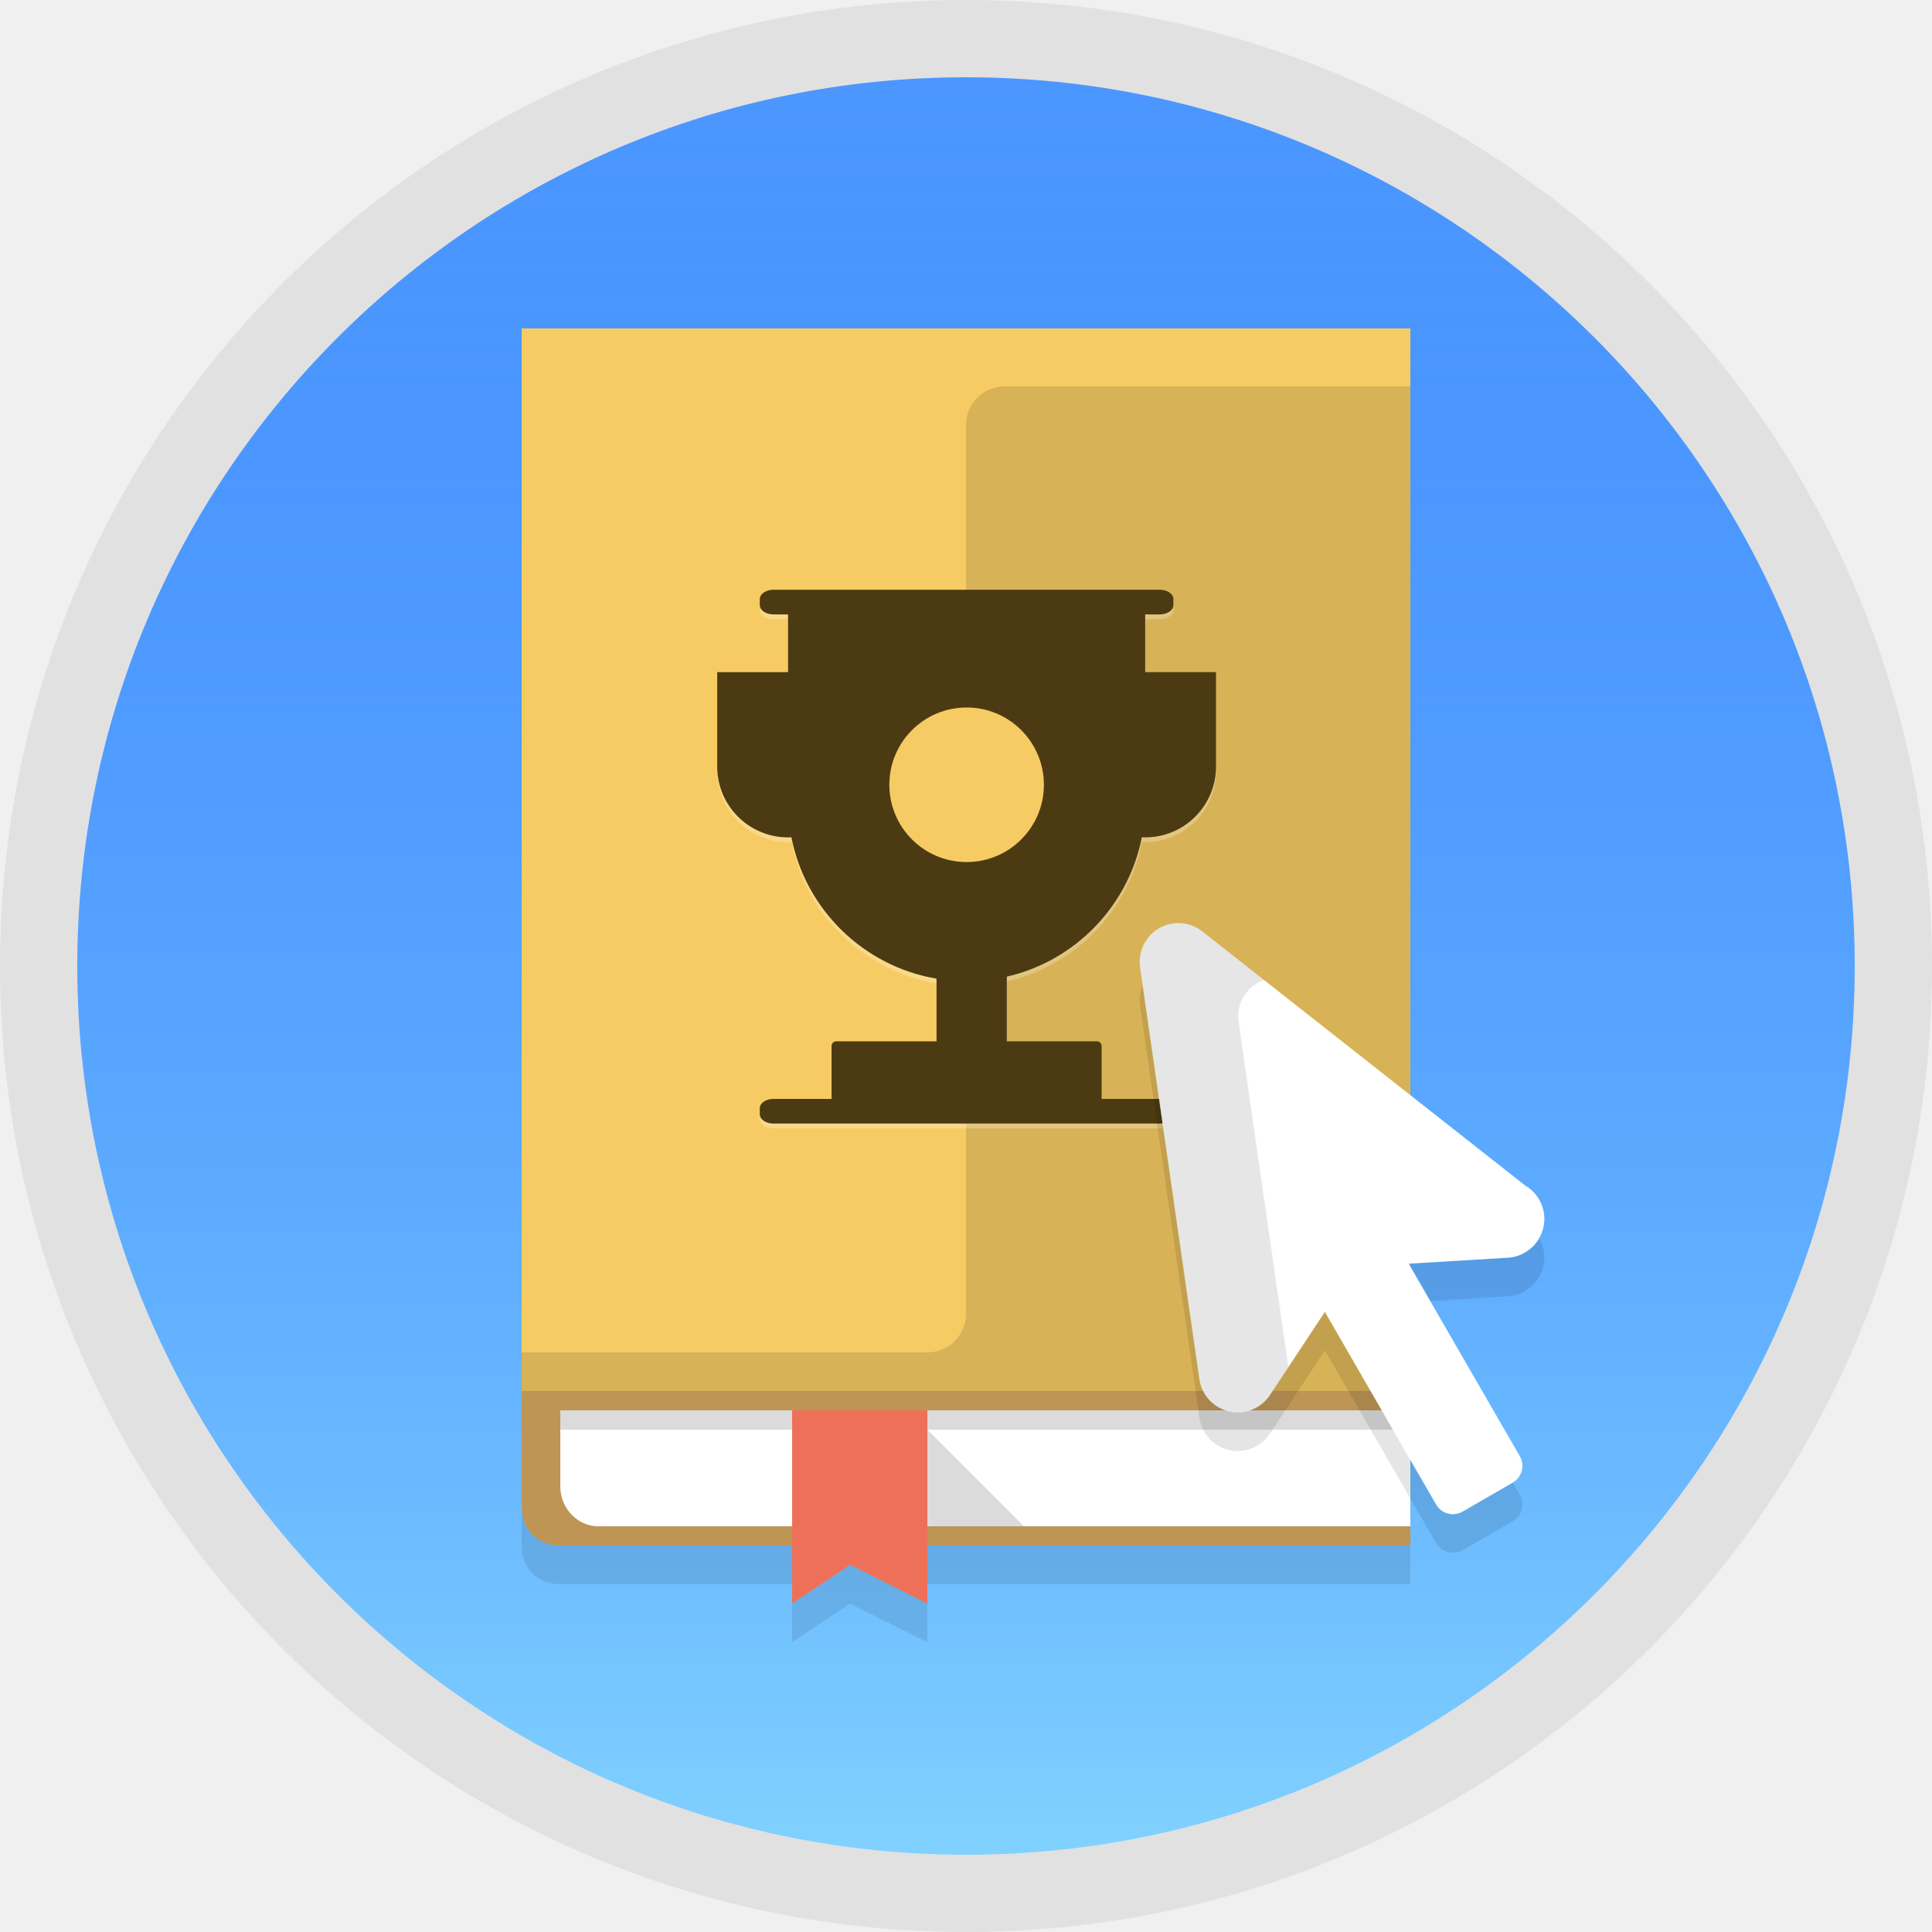
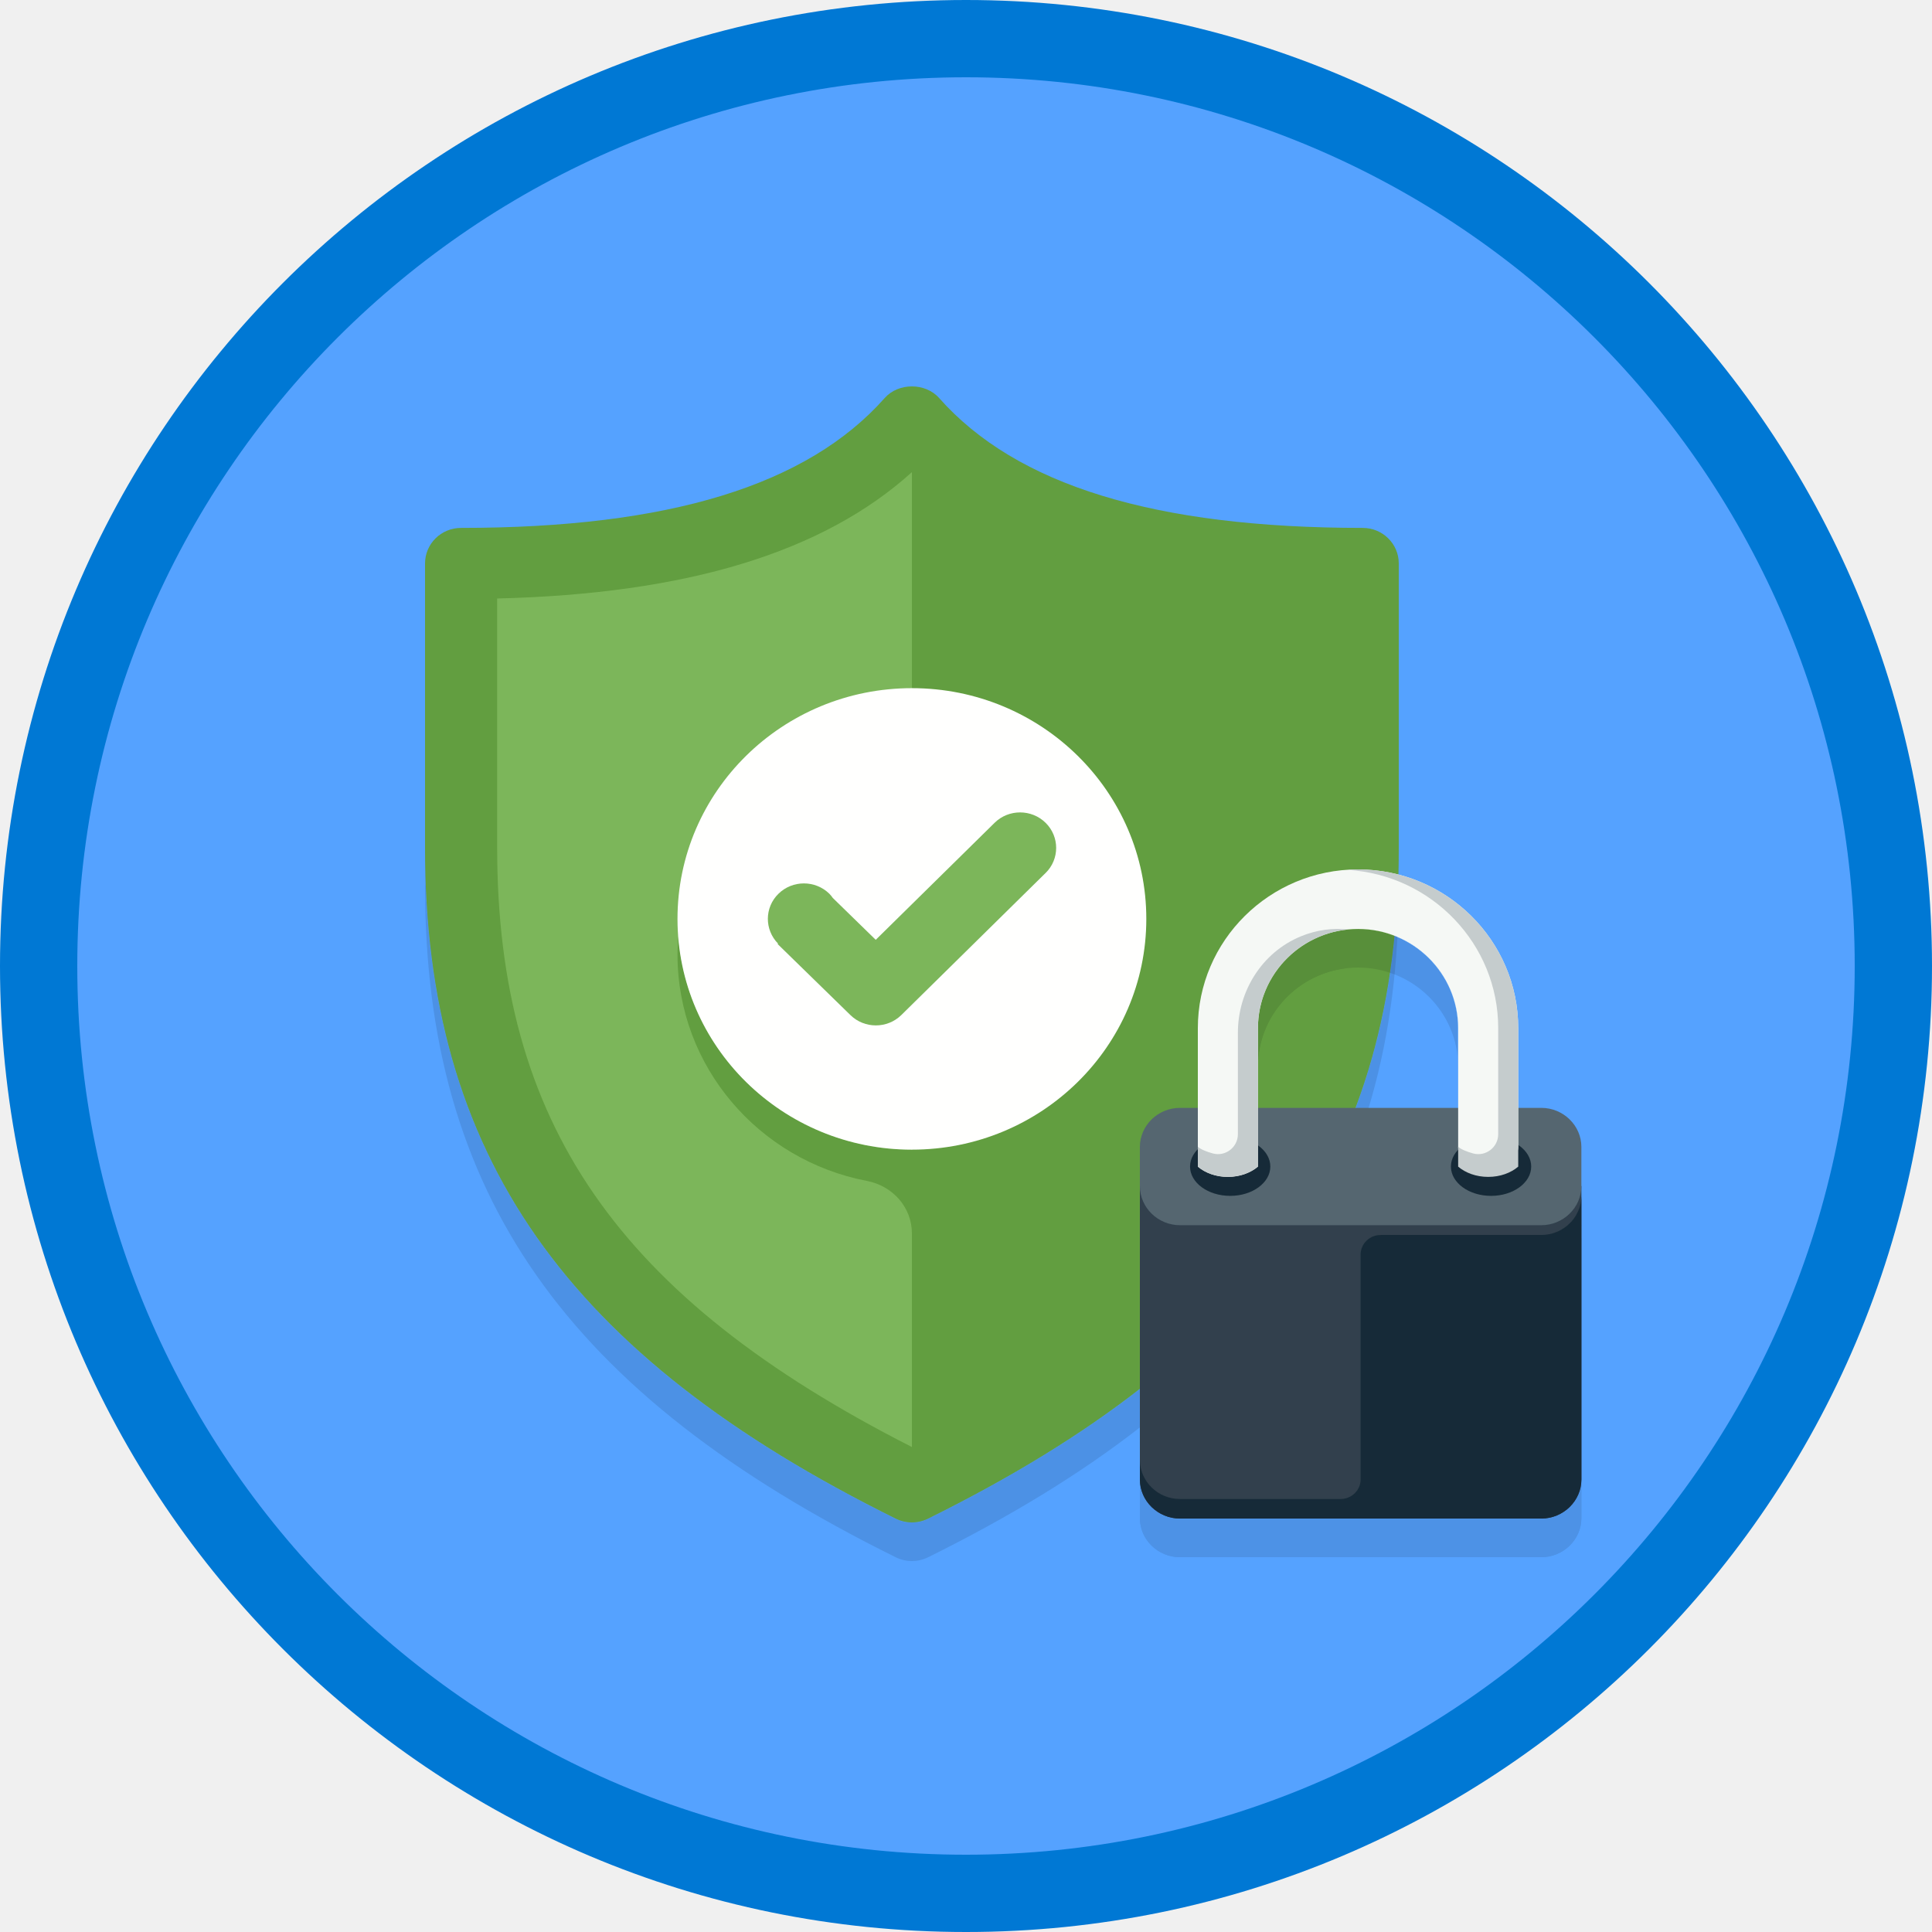
<svg xmlns="http://www.w3.org/2000/svg" xmlns:xlink="http://www.w3.org/1999/xlink" width="100px" height="100px" viewBox="0 0 100 100" version="1.1">
  <defs>
-     <linearGradient x1="50%" y1="100%" x2="50%" y2="3.061617e-15%" id="linearGradient-1">
-       <stop stop-color="#FFFFFF" stop-opacity="0.738" offset="0%" />
-       <stop stop-color="#000000" stop-opacity="0.151" offset="100%" />
-     </linearGradient>
-     <rect id="path-2" x="0" y="0" width="96" height="96" rx="48" />
-     <filter x="-8.3%" y="-5.9%" width="116.7%" height="111.8%" filterUnits="objectBoundingBox" id="filter-4">
-       <feOffset dx="0" dy="2" in="SourceAlpha" result="shadowOffsetOuter1" />
-       <feColorMatrix values="0 0 0 0 0   0 0 0 0 0   0 0 0 0 0  0 0 0 0.096 0" type="matrix" in="shadowOffsetOuter1" result="shadowMatrixOuter1" />
-       <feMerge>
-         <feMergeNode in="shadowMatrixOuter1" />
-         <feMergeNode in="SourceGraphic" />
-       </feMerge>
-     </filter>
-     <path d="M3.789,1.332 L3.034,1.332 C2.643,1.332 2.326,1.116 2.326,0.849 L2.326,0.816 L2.326,0.539 C2.326,0.272 2.643,0.056 3.034,0.056 L22.511,0.056 L23.03,0.056 C23.42,0.056 23.736,0.272 23.736,0.539 L23.736,0.849 C23.736,1.116 23.42,1.332 23.03,1.332 L22.275,1.332 L22.275,4.319 L25.941,4.319 L25.941,9.208 C25.941,11.232 24.3,12.873 22.275,12.873 C22.217,12.873 22.158,12.872 22.101,12.869 C21.398,16.438 18.641,19.269 15.113,20.081 L15.113,23.428 L19.776,23.428 C19.911,23.428 20.022,23.538 20.022,23.675 L20.022,26.409 L22.511,26.409 L23.03,26.409 C23.42,26.409 23.736,26.626 23.736,26.893 L23.736,27.202 C23.736,27.47 23.42,27.686 23.03,27.686 L3.034,27.686 C2.643,27.686 2.326,27.47 2.326,27.202 L2.326,27.17 L2.326,26.893 C2.326,26.626 2.643,26.409 3.034,26.409 L6.041,26.409 L6.041,23.675 C6.041,23.538 6.152,23.428 6.288,23.428 L11.474,23.428 L11.474,20.185 C7.696,19.544 4.7,16.613 3.963,12.869 C3.905,12.872 3.847,12.873 3.789,12.873 C1.764,12.873 0.122,11.232 0.122,9.208 L0.122,4.319 L3.789,4.319 L3.789,1.332 Z" id="path-5" />
-     <filter x="-0.5%" y="-0.5%" width="101.0%" height="101.8%" filterUnits="objectBoundingBox" id="filter-6">
-       <feOffset dx="0" dy="0.25" in="SourceAlpha" result="shadowOffsetOuter1" />
-       <feColorMatrix values="0 0 0 0 1   0 0 0 0 1   0 0 0 0 1  0 0 0 0.249 0" type="matrix" in="shadowOffsetOuter1" />
-     </filter>
-     <filter x="-13.3%" y="-11.1%" width="126.7%" height="122.2%" filterUnits="objectBoundingBox" id="filter-7">
+     <rect id="path-1" x="0" y="0" width="96" height="96" rx="48" />
+     <filter x="-7.8%" y="-6.8%" width="115.7%" height="113.6%" filterUnits="objectBoundingBox" id="filter-3">
      <feOffset dx="0" dy="2" in="SourceAlpha" result="shadowOffsetOuter1" />
      <feColorMatrix values="0 0 0 0 0   0 0 0 0 0   0 0 0 0 0  0 0 0 0.103 0" type="matrix" in="shadowOffsetOuter1" result="shadowMatrixOuter1" />
      <feMerge>
        <feMergeNode in="shadowMatrixOuter1" />
        <feMergeNode in="SourceGraphic" />
      </feMerge>
    </filter>
-     <path d="M24.748,24.446 L16.847,4.693 C16.544,3.934 15.807,3.436 14.99,3.436 C14.173,3.436 13.436,3.934 13.133,4.693 L5.133,24.693 C4.825,25.464 5.025,26.345 5.635,26.908 C6.248,27.471 7.141,27.595 7.884,27.225 L14.99,23.672 L22.095,27.225 C22.38,27.367 22.685,27.436 22.99,27.436 C22.997,27.435 23.004,27.435 23.009,27.436 C24.115,27.436 25.009,26.54 25.009,25.436 C25.009,25.076 24.915,24.738 24.748,24.446" id="path-8" />
-     <filter x="-12.5%" y="-10.4%" width="125.0%" height="120.8%" filterUnits="objectBoundingBox" id="filter-9">
-       <feOffset dx="3" dy="5" in="SourceAlpha" result="shadowOffsetInner1" />
-       <feComposite in="shadowOffsetInner1" in2="SourceAlpha" operator="arithmetic" k2="-1" k3="1" result="shadowInnerInner1" />
-       <feColorMatrix values="0 0 0 0 0   0 0 0 0 0   0 0 0 0 0  0 0 0 0.098 0" type="matrix" in="shadowInnerInner1" />
+     <filter x="-17.4%" y="-11.8%" width="134.8%" height="123.5%" filterUnits="objectBoundingBox" id="filter-4">
+       <feOffset dx="0" dy="2" in="SourceAlpha" result="shadowOffsetOuter1" />
+       <feColorMatrix values="0 0 0 0 0   0 0 0 0 0   0 0 0 0 0  0 0 0 0.099 0" type="matrix" in="shadowOffsetOuter1" result="shadowMatrixOuter1" />
+       <feMerge>
+         <feMergeNode in="shadowMatrixOuter1" />
+         <feMergeNode in="SourceGraphic" />
+       </feMerge>
    </filter>
  </defs>
  <g id="Badges" stroke="none" stroke-width="1" fill="none" fill-rule="evenodd">
-     <g id="Special-Badges" transform="translate(-50, -860)">
-       <g id="Special-Badges/generic-badge" transform="translate(50, 860)">
+     <g id="M365-Fundamentals-2" transform="translate(-50, -1260)">
+       <g id="M365-Fundamentals/introduction-to-microsoft-365-security-and-compliance" transform="translate(50, 1260)">
        <g id="Mask" transform="translate(2, 2)">
-           <mask id="mask-3" fill="white">
-             <use xlink:href="#path-2" />
+           <mask id="mask-2" fill="white">
+             <use xlink:href="#path-1" />
          </mask>
-           <g id="BG">
-             <use fill="#55A2FF" xlink:href="#path-2" />
-             <use fill-opacity="0.75" fill="url(#linearGradient-1)" style="mix-blend-mode: overlay;" xlink:href="#path-2" />
-           </g>
-           <g id="Book-1" filter="url(#filter-4)" mask="url(#mask-3)">
-             <g transform="translate(24, 14)" id="Book">
-               <g transform="translate(0.167481, 0.387536)">
-                 <path d="M0.833,55.612 L0.833,61.612 C0.84,62.807 1.671,63.615 2.833,63.612 L46.833,63.612 L46.833,55.612 L0.833,55.612 Z" id="Shape" fill="#BE9555" fill-rule="nonzero" />
-                 <path d="M2.833,56.612 L2.833,60.612 C2.867,61.718 3.753,62.615 4.788,62.612 L46.833,62.612 L46.833,56.612 L2.833,56.612 Z" id="Shape" fill="#FFFFFF" fill-rule="nonzero" />
-                 <polygon id="Shape" fill="#4F4D52" fill-rule="nonzero" opacity="0.2" points="2.833 56.612 2.833 57.612 46.833 57.612 46.833 56.612" />
-                 <polygon id="Shape" fill="#4F4D52" fill-rule="nonzero" opacity="0.2" points="20.833 56.612 26.833 62.612 20.833 62.612" />
-                 <polygon id="Shape" fill="#EF6F59" fill-rule="nonzero" points="21.833 66.612 17.833 64.612 14.833 66.612 14.833 56.612 21.833 56.612" />
-                 <polygon id="Shape" fill="#F7CB64" fill-rule="nonzero" points="46.833 55.612 0.833 55.612 0.833 0.612 46.833 0.612" />
-                 <path d="M23.833,51.612 C23.833,52.716 22.938,53.612 21.833,53.612 L0.833,53.612 L0.833,55.612 L46.833,55.612 L46.833,3.612 L25.833,3.612 C24.727,3.612 23.833,4.507 23.833,5.612 L23.833,51.612 Z" id="Fill-361" fill-opacity="0.127" fill="#000000" />
-               </g>
+           <use id="BG" fill="#55A2FF" xlink:href="#path-1" />
+           <g id="Shield" filter="url(#filter-3)" mask="url(#mask-2)">
+             <g transform="translate(20, 18)">
+               <path d="M25.2,1.837 C20.307,7.357 11.69,9.188 1.867,9.188 L1.867,23.887 C1.867,39.043 8.691,48.797 25.2,56.962 C41.708,48.797 48.533,39.043 48.533,23.887 L48.533,9.188 C38.711,9.188 30.093,7.357 25.2,1.837" id="Fill-22" fill="#7CB65A" />
+               <path d="M25.2,1.837 L25.2,39.506 C18.814,39.506 13.592,34.646 13.113,28.481 C13.09,28.785 13.067,29.089 13.067,29.4 C13.067,35.21 17.283,40.053 22.868,41.123 C24.208,41.38 25.2,42.493 25.2,43.837 L25.2,56.962 C41.708,48.797 48.533,39.043 48.533,23.887 L48.533,9.188 C38.711,9.188 30.093,7.357 25.2,1.837" id="Fill-23" fill="#629E3F" />
+               <path d="M3.733,10.978 L3.733,23.87 C3.733,38.108 9.968,47.152 25.2,54.898 C40.432,47.152 46.667,38.108 46.667,23.87 L46.667,10.978 C36.855,10.741 29.796,8.591 25.2,4.438 C20.604,8.591 13.545,10.741 3.733,10.978 Z M25.2,58.8 C24.913,58.8 24.626,58.735 24.362,58.604 C7.287,50.154 0,39.765 0,23.87 L0,9.163 C0,8.147 0.835,7.324 1.867,7.324 C12.613,7.324 19.785,5.125 23.793,0.6 C24.503,-0.2 25.897,-0.2 26.607,0.6 C30.615,5.125 37.787,7.324 48.533,7.324 C49.564,7.324 50.4,8.147 50.4,9.163 L50.4,23.87 C50.4,39.765 43.113,50.154 26.038,58.604 C25.774,58.735 25.487,58.8 25.2,58.8 L25.2,58.8 Z" id="Fill-24" fill="#629E3F" />
+               <path d="M37.333,27.562 C37.333,34.158 31.901,39.506 25.2,39.506 C18.499,39.506 13.067,34.158 13.067,27.562 C13.067,20.967 18.499,15.619 25.2,15.619 C31.901,15.619 37.333,20.967 37.333,27.562" id="Fill-25" fill="#FFFFFE" />
+               <path d="M32.12,22.588 C31.391,21.871 30.208,21.871 29.48,22.588 L23.328,28.645 L21.105,26.477 C21.052,26.403 20.998,26.33 20.93,26.263 C20.201,25.546 19.019,25.546 18.291,26.263 C17.568,26.972 17.563,28.12 18.271,28.84 L18.249,28.862 L22.014,32.537 C22.743,33.254 23.925,33.254 24.654,32.537 L32.114,25.191 C32.116,25.19 32.118,25.188 32.12,25.187 C32.849,24.469 32.849,23.304 32.12,22.588" id="Fill-26" fill="#7CB65A" />
            </g>
          </g>
-           <g id="Trophey" mask="url(#mask-3)">
-             <g transform="translate(35, 28.46969)">
-               <g id="Combined-Shape" fill="none">
-                 <use fill="black" fill-opacity="1" filter="url(#filter-6)" xlink:href="#path-5" />
-                 <use fill="#4C3B12" fill-rule="evenodd" xlink:href="#path-5" />
+           <g id="Dark-Lock" filter="url(#filter-4)" mask="url(#mask-2)">
+             <g transform="translate(57, 43)">
+               <g id="Lower" transform="translate(0, 12)">
+                 <path d="M22.852,19.577 C22.852,20.69 21.917,21.601 20.774,21.601 L2.077,21.601 C0.935,21.601 0,20.69 0,19.577 L0,4.392 L22.852,4.392 L22.852,19.577" id="Fill-53" fill="#30404D" />
+                 <path d="M22.852,4.392 C22.852,5.506 21.917,6.417 20.774,6.417 L2.077,6.417 C0.935,6.417 0,5.506 0,4.392 L0,2.368 C0,1.254 0.935,0.343 2.077,0.343 L20.774,0.343 C21.917,0.343 22.852,1.254 22.852,2.368 L22.852,4.392" id="Fill-54" fill="#546670" />
+                 <path d="M20.774,6.923 L12.465,6.923 C11.891,6.923 11.426,7.376 11.426,7.935 L11.426,19.577 C11.426,20.136 10.961,20.589 10.387,20.589 L2.077,20.589 C0.935,20.589 0,19.678 0,18.564 L0,19.577 C0,20.69 0.935,21.601 2.077,21.601 L20.774,21.601 C21.917,21.601 22.852,20.69 22.852,19.577 L22.852,4.898 C22.852,6.012 21.917,6.923 20.774,6.923" id="Fill-55" fill="#182A37" />
+                 <path d="M6.752,3.38 C6.752,4.218 5.822,4.898 4.674,4.898 C3.527,4.898 2.597,4.218 2.597,3.38 C2.597,2.542 3.527,1.861 4.674,1.861 C5.822,1.861 6.752,2.542 6.752,3.38" id="Fill-60" fill="#182A37" />
+                 <path d="M20.255,3.38 C20.255,4.218 19.325,4.898 18.178,4.898 C17.03,4.898 16.1,4.218 16.1,3.38 C16.1,2.542 17.03,1.861 18.178,1.861 C19.325,1.861 20.255,2.542 20.255,3.38" id="Fill-61" fill="#182A37" />
              </g>
-               <circle id="Oval" fill="#F7CB64" fill-rule="evenodd" cx="13.032" cy="10.15" r="4" />
-             </g>
-           </g>
-           <g id="Group-8" filter="url(#filter-7)" mask="url(#mask-3)">
-             <g transform="translate(49, 41)">
-               <rect id="Rectangle" fill="#FFFFFF" fill-rule="evenodd" transform="translate(20, 24.09644) rotate(-30) translate(-20, -24.09644) " x="17.5" y="12.096" width="5" height="24" rx="1" />
-               <g id="Fill-188" fill="none" transform="translate(15, 15.43619) rotate(-30) translate(-15, -15.43619) ">
-                 <use fill="#FFFFFF" fill-rule="evenodd" xlink:href="#path-8" />
-                 <use fill="black" fill-opacity="1" filter="url(#filter-9)" xlink:href="#path-8" />
+               <g id="Top" transform="translate(3, 0)">
+                 <path d="M8.292,0 C3.72,0 0,3.685 0,8.215 L0,15.385 C0.38,15.708 0.932,15.916 1.555,15.916 C2.178,15.916 2.73,15.708 3.109,15.385 L3.109,8.215 C3.109,5.384 5.434,3.081 8.292,3.081 C11.149,3.081 13.474,5.384 13.474,8.215 L13.474,14.376 C13.474,14.943 14.17,15.403 15.029,15.403 C15.887,15.403 16.583,14.943 16.583,14.376 L16.583,8.215 C16.583,3.685 12.864,0 8.292,0" id="Fill-63" fill="#F5F8F5" />
+                 <path d="M5.319,3.47 C3.319,4.299 2.073,6.304 2.073,8.452 L2.073,13.707 C2.073,14.379 1.43,14.88 0.776,14.702 C0.451,14.613 0.162,14.496 0,14.358 L0,15.385 C0.38,15.708 0.932,15.916 1.555,15.916 C1.735,15.916 1.907,15.894 2.073,15.862 C2.178,15.842 2.279,15.815 2.376,15.784 C2.426,15.767 2.473,15.747 2.521,15.728 C2.592,15.699 2.662,15.668 2.728,15.634 C2.764,15.615 2.799,15.597 2.834,15.576 C2.933,15.518 3.026,15.455 3.109,15.385 L3.109,8.215 C3.109,5.557 5.158,3.365 7.773,3.107 C6.995,3.029 6.169,3.118 5.319,3.47" id="Fill-64" fill="#C5CCCD" />
+                 <path d="M8.292,0 C8.117,0 7.946,0.015 7.773,0.026 C12.104,0.293 15.547,3.859 15.547,8.215 L15.547,13.707 C15.547,14.379 14.904,14.88 14.25,14.702 C13.925,14.613 13.636,14.496 13.474,14.358 L13.474,15.385 C13.854,15.708 14.406,15.916 15.029,15.916 C15.652,15.916 16.204,15.708 16.583,15.385 L16.583,8.215 C16.583,3.685 12.864,0 8.292,0" id="Fill-65" fill="#C5CCCD" />
              </g>
            </g>
          </g>
        </g>
-         <rect id="Azure-Border" stroke="#E1E1E1" stroke-width="4" x="2" y="2" width="96" height="96" rx="48" />
+         <g id="Azure-Border" stroke="#0078D4" stroke-width="4">
+           <rect x="2" y="2" width="96" height="96" rx="48" />
+         </g>
      </g>
    </g>
  </g>
</svg>
